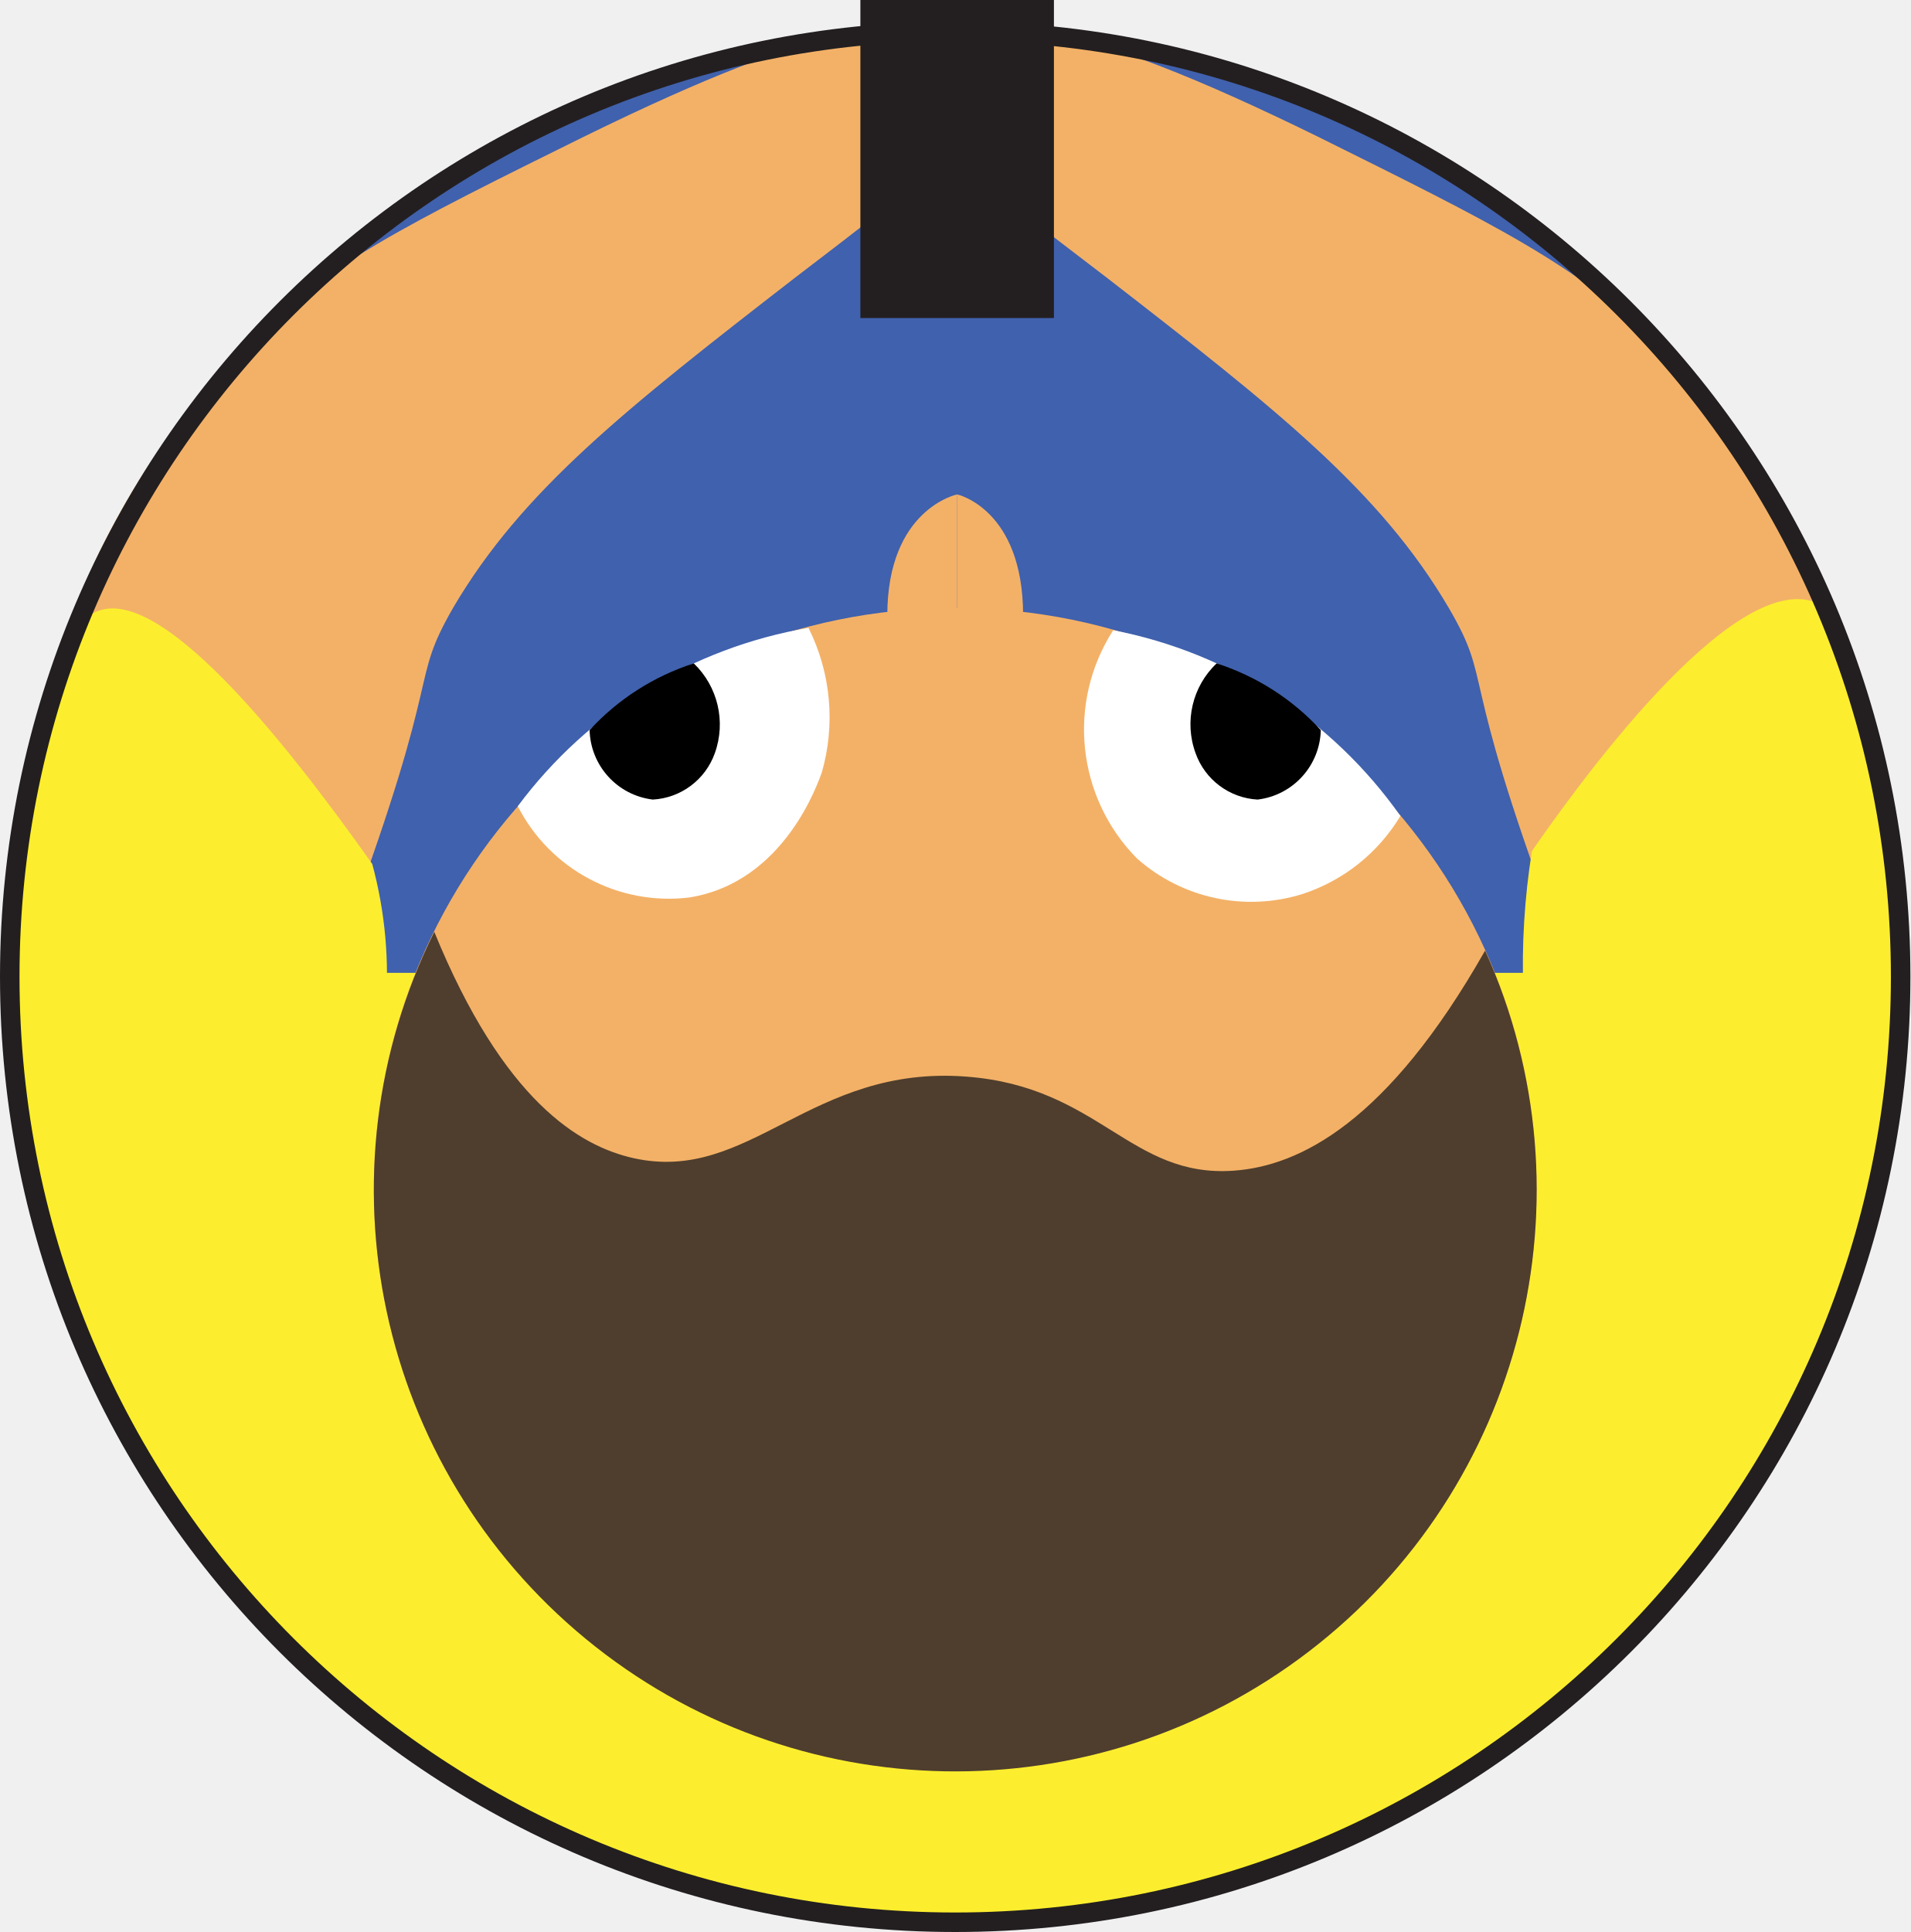
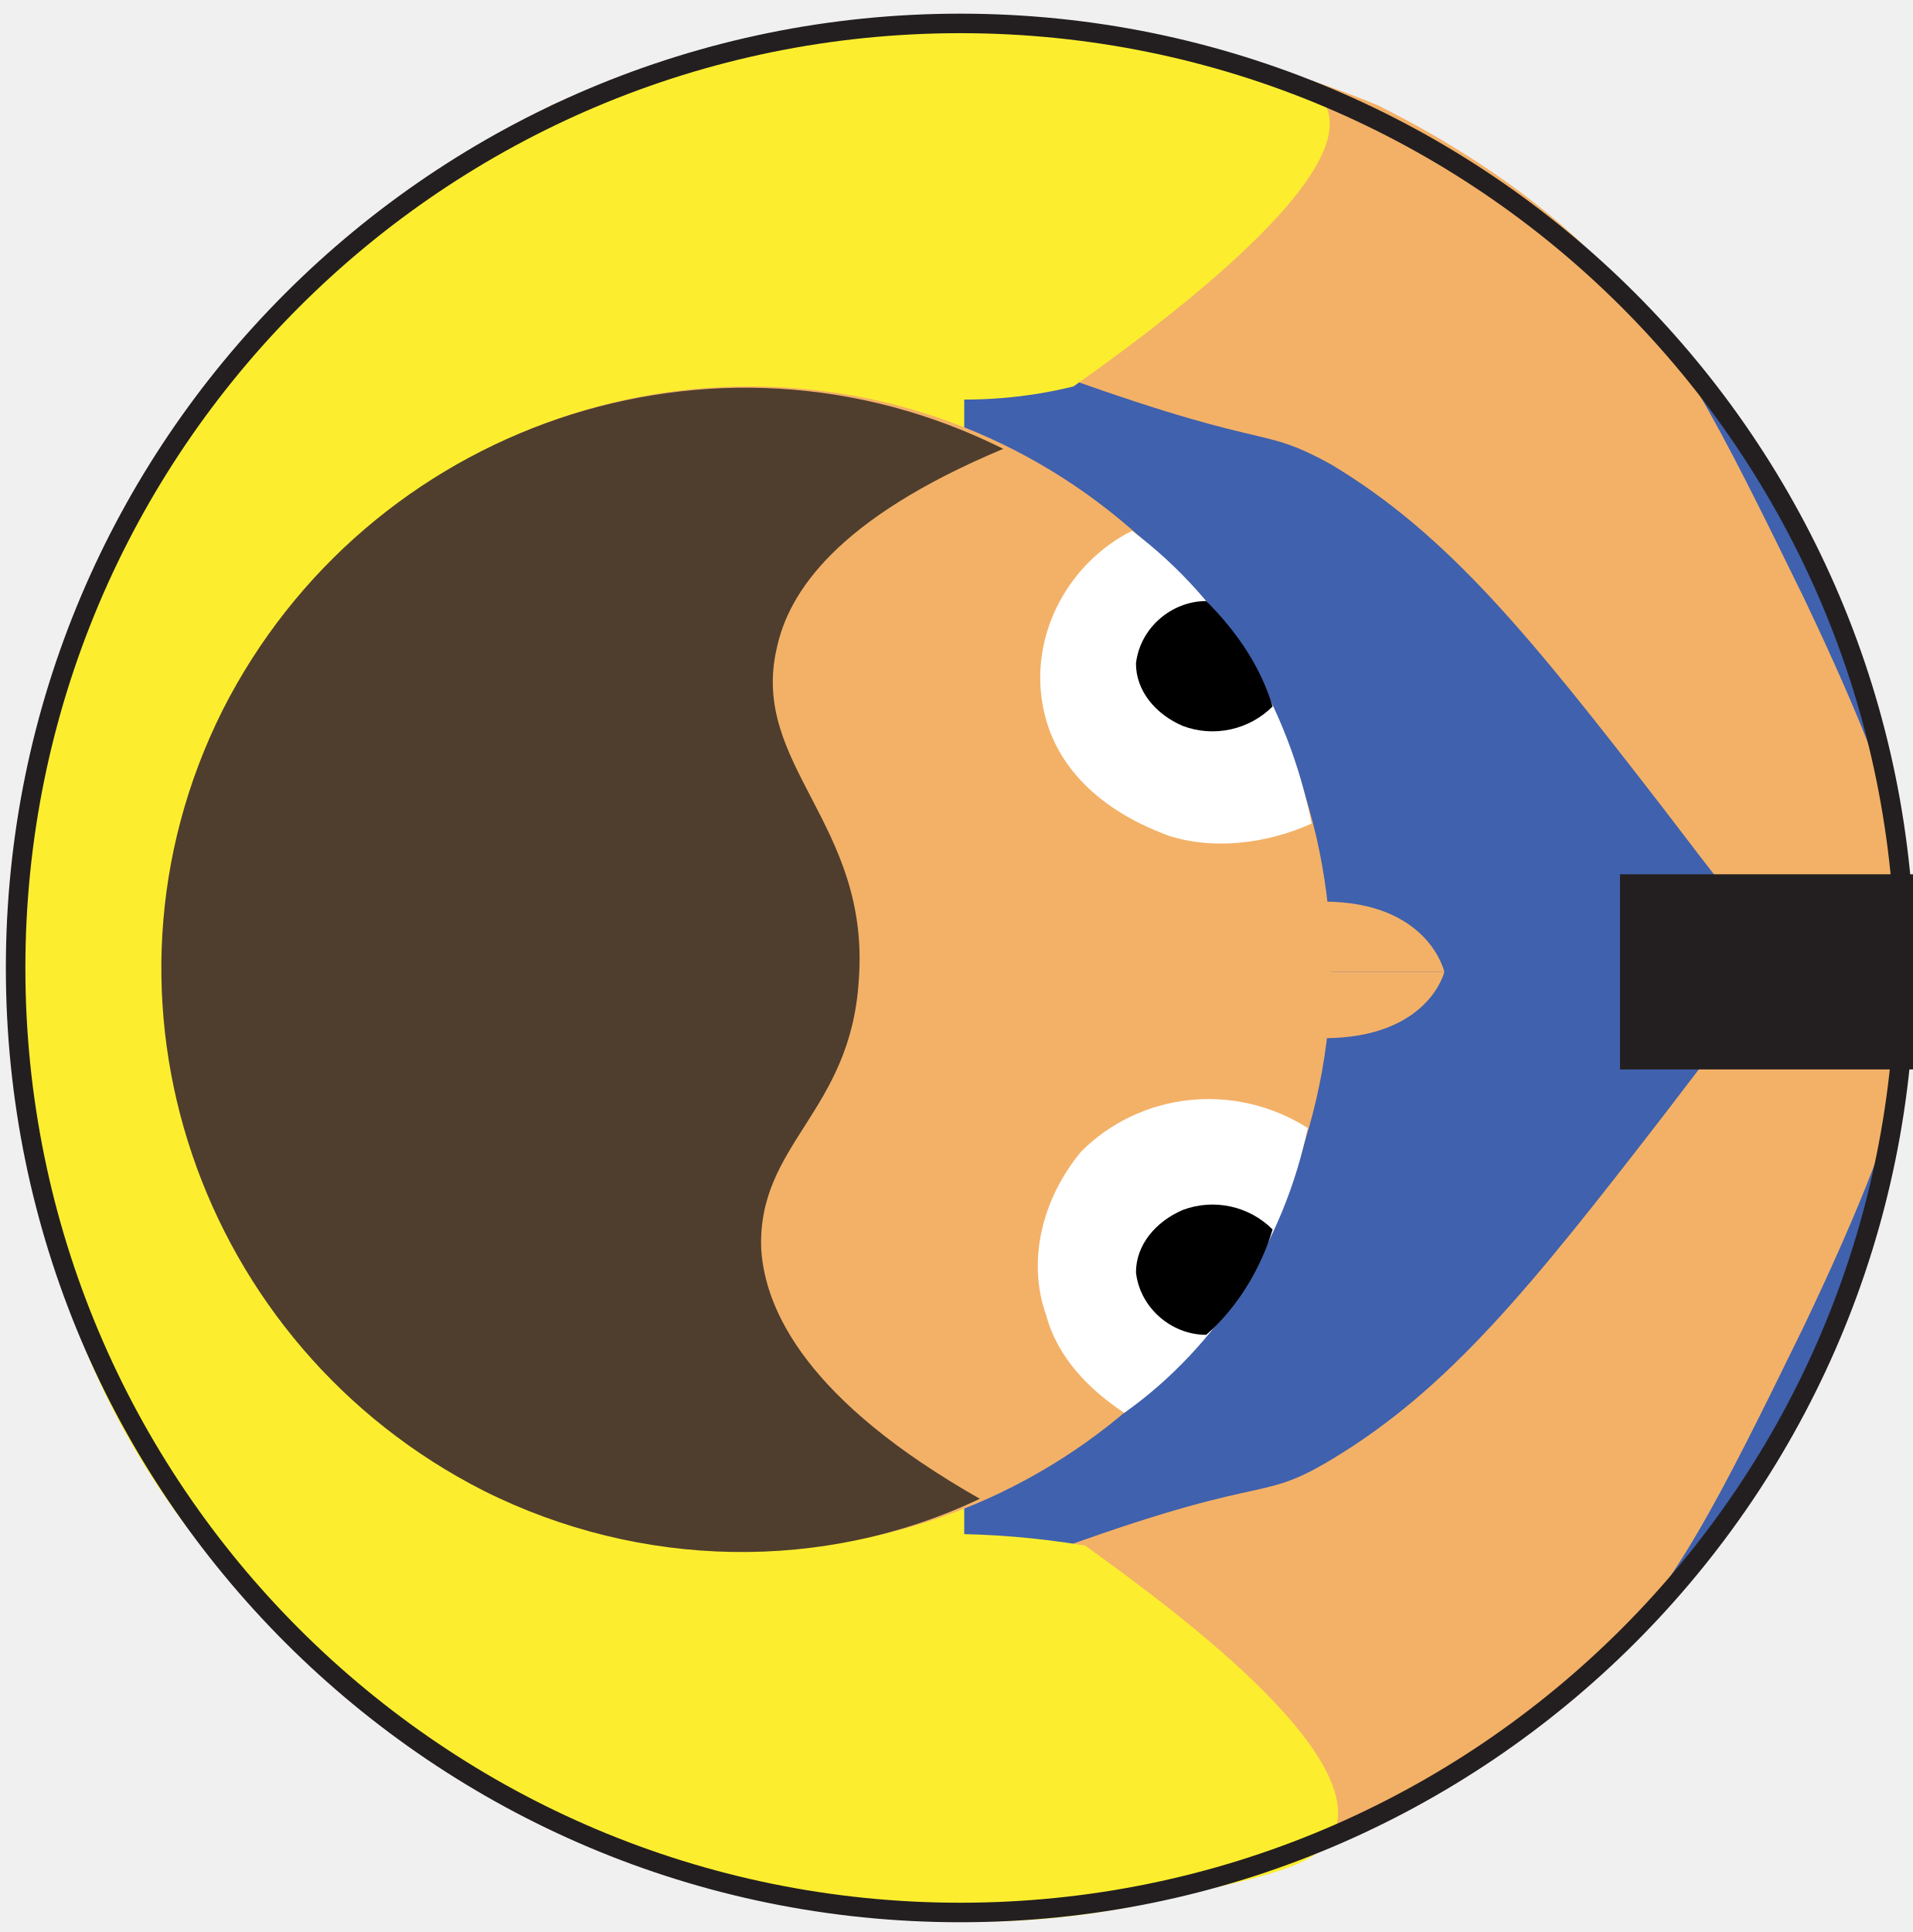
- <svg xmlns="http://www.w3.org/2000/svg" viewBox="0 0 48.96 49.51">
-   <defs>
-     <style>.cls-1{fill:#f3b167;}.cls-2,.cls-8{fill:none;}.cls-3{fill:#4061ad;}.cls-4{fill:#fcee2e;}.cls-5{fill:#231f20;}.cls-6{fill:#fff;}.cls-7{fill:#4f3e2d;}.cls-8{stroke:#231f20;stroke-miterlimit:10;stroke-width:0.5px;}</style>
-   </defs>
-   <g id="test">
-     <circle class="cls-1" cx="24.48" cy="25" r="24.26" />
-   </g>
-   <g id="ruha">
-     <path class="cls-2" d="M25.5,25" transform="translate(-0.52)" />
-     <path class="cls-2" d="M3.13,14.48" transform="translate(-0.52)" />
-     <path class="cls-3" d="M46.87,14.48a24.27,24.27,0,0,0-43.74,0A14.31,14.31,0,0,1,8,25,14.31,14.31,0,0,1,3.13,35.52a24.27,24.27,0,0,0,43.74,0,15.57,15.57,0,0,1,0-21Z" transform="translate(-0.52)" />
-   </g>
-   <g id="kar">
-     <path class="cls-1" d="M46.87,35.52a33.33,33.33,0,0,1-3.08-4.29,42,42,0,0,1-3.45-7.57c-2.47-6.65-1.54-6.11-2.69-8.08-1.76-3-4.41-5.09-8.76-8.46-2.2-1.7-4.67-3.38-4.3-4.94a1.82,1.82,0,0,1,.72-1c.89-.66,2.55-.84,9,2.33C38.76,5.72,41,6.81,43,8.84a20.28,20.28,0,0,1,3.89,5.64,24.53,24.53,0,0,1,2.32,12.8A24.14,24.14,0,0,1,46.87,35.52Z" transform="translate(-0.52)" />
-     <path class="cls-1" d="M55.63,6.91" transform="translate(-0.52)" />
-     <path class="cls-1" d="M2.91,35.52A33.33,33.33,0,0,0,6,31.23a42,42,0,0,0,3.45-7.57C11.91,17,11,17.55,12.13,15.58c1.76-3,4.41-5.09,8.76-8.46,2.2-1.7,4.67-3.38,4.3-4.94a1.82,1.82,0,0,0-.72-1c-.89-.66-2.55-.84-9,2.33C11,5.72,8.79,6.81,6.8,8.84a20.28,20.28,0,0,0-3.89,5.64A28.09,28.09,0,0,0,1.1,29,27,27,0,0,0,2.91,35.52Z" transform="translate(-0.52)" />
-   </g>
-   <g id="Layer_10" data-name="Layer 10">
-     <path class="cls-4" d="M.77,24.93H49.24S47.66,49.16,25.51,49.16.56,28.16.77,24.93h0" transform="translate(-0.52)" />
-     <path class="cls-4" d="M39.78,21.81c1.07-1.54,5.11-7.22,7.28-6.37.78.3,1.06,1.44,1.64,3.72A23.56,23.56,0,0,1,49.34,27a23.83,23.83,0,0,1-1,5.16,23.46,23.46,0,0,1-3.12,6.26,20.68,20.68,0,0,1-5.66-13A18.58,18.58,0,0,1,39.78,21.81Z" transform="translate(-0.52)" />
-     <path class="cls-4" d="M10.06,22.14C7.68,18.78,4.6,15,3,15.67c-.5.2-.73.76-1,1.78a26.07,26.07,0,0,0-1.1,8.44,33.28,33.28,0,0,0,2.33,10c.95-.56,6.55-4,7.17-10A10.9,10.9,0,0,0,10.06,22.14Z" transform="translate(-0.52)" />
-   </g>
-   <g id="Layer_8" data-name="Layer 8">
-     <rect class="cls-5" x="22.05" width="4.96" height="8.15" />
-   </g>
-   <g id="fej">
-     <circle class="cls-1" cx="24.48" cy="30.48" r="14.9" />
-   </g>
-   <g id="orr">
-     <path class="cls-1" d="M25.05,15.67v-3s1.69.37,1.69,3.1Z" transform="translate(-0.52)" />
-     <path class="cls-1" d="M25.05,15.67v-3s-1.79.37-1.79,3.1Z" transform="translate(-0.52)" />
-   </g>
-   <g id="szem">
-     <path class="cls-6" d="M13.79,20.66A4.35,4.35,0,0,0,18.18,23c2.47-.39,3.32-3,3.4-3.2a5.12,5.12,0,0,0-.34-3.71A11.75,11.75,0,0,0,13.79,20.66Z" transform="translate(-0.52)" />
-     <path d="M15.63,18.69a1.84,1.84,0,0,0,1.62,1.8,1.79,1.79,0,0,0,1.59-1.19A2.17,2.17,0,0,0,18.3,17a6.21,6.21,0,0,0-2.67,1.71Z" transform="translate(-0.52)" />
-     <path class="cls-6" d="M29.05,16.15A4.7,4.7,0,0,0,29.66,22a4.41,4.41,0,0,0,4.24.91,4.59,4.59,0,0,0,2.51-2A11.74,11.74,0,0,0,29.05,16.15Z" transform="translate(-0.52)" />
-     <path d="M34.37,18.69a1.84,1.84,0,0,1-1.62,1.8,1.79,1.79,0,0,1-1.59-1.19A2.15,2.15,0,0,1,31.7,17a6.21,6.21,0,0,1,2.67,1.71Z" transform="translate(-0.52)" />
-   </g>
-   <g id="haj">
-     <path class="cls-7" d="M25.29,27.59c-4-.31-5.55,2.75-8.53,2.09-1.39-.31-3.34-1.47-5.11-5.8a14.9,14.9,0,1,0,26.93.48c-2.5,4.41-4.76,5.52-6.44,5.64C29.48,30.19,28.7,27.85,25.29,27.59Z" transform="translate(-0.52)" />
-     <path class="cls-7" d="M1.43,9.55" transform="translate(-0.52)" />
-   </g>
-   <g id="Layer_9" data-name="Layer 9">
-     <circle class="cls-8" cx="24.48" cy="25.03" r="24.23" />
+ <svg xmlns="http://www.w3.org/2000/svg" version="1.1" id="Layer_1" x="0px" y="0px" viewBox="0 0 49 49.5" style="enable-background:new 0 0 49 49.5;" xml:space="preserve">
+   <style type="text/css">
+ 	.st0{fill:#F3B167;}
+ 	.st1{fill:none;}
+ 	.st2{fill:#4061AD;}
+ 	.st3{fill:#FCEE2E;}
+ 	.st4{fill:#231F20;}
+ 	.st5{fill:#FFFFFF;}
+ 	.st6{fill:#4F3E2D;}
+ 	.st7{fill:none;stroke:#231F20;stroke-width:0.5;stroke-miterlimit:10;}
+ </style>
+   <g>
+     <g id="test">
+       <circle class="st0" cx="24.6" cy="24.8" r="24.3" />
+     </g>
+     <g id="ruha">
+       <path class="st1" d="M24.6,25.3" />
+       <path class="st1" d="M35.2,2.9" />
+       <path class="st2" d="M35.2,46.7c12.1-5.8,17.2-20.3,11.3-32.4c-2.4-5-6.4-9-11.3-11.3c-2.7,3-6.5,4.8-10.5,4.9    c-4-0.1-7.9-1.8-10.5-4.9C2,8.8-3,23.3,2.8,35.3c2.4,5,6.4,9,11.3,11.3C20.1,41.3,29.2,41.3,35.2,46.7L35.2,46.7z" />
+     </g>
+     <g id="kar">
+       <path class="st0" d="M14.1,46.7c1.3-1.1,2.8-2.2,4.3-3.1c2.4-1.4,4.9-2.6,7.6-3.5c6.6-2.5,6.1-1.5,8.1-2.7c3-1.8,5.1-4.4,8.5-8.8    c1.7-2.2,3.4-4.7,4.9-4.3c0.4,0.1,0.8,0.4,1,0.7c0.7,0.9,0.8,2.5-2.3,9c-2.2,4.5-3.3,6.7-5.3,8.7c-1.6,1.6-3.6,2.9-5.6,3.9    c-4,1.9-8.4,2.7-12.8,2.3C19.5,48.7,16.7,47.9,14.1,46.7z" />
+       <path class="st0" d="M42.7,55.4" />
+       <path class="st0" d="M14.1,2.7c1.3,1.1,2.8,2.2,4.3,3.1c2.4,1.4,4.9,2.6,7.6,3.4c6.7,2.5,6.1,1.6,8.1,2.7c3,1.8,5.1,4.4,8.5,8.8    c1.7,2.2,3.4,4.7,4.9,4.3c0.4-0.1,0.8-0.4,1-0.7c0.7-0.9,0.8-2.5-2.3-9c-2.2-4.5-3.3-6.7-5.3-8.7c-1.6-1.6-3.6-2.9-5.6-3.9    c-4.6-1.9-9.6-2.5-14.5-1.8C18.4,1.2,16.2,1.9,14.1,2.7z" />
+     </g>
+     <g id="Layer_10">
+       <path class="st3" d="M24.7,0.6v48.5c0,0-24.2-1.6-24.2-23.7S21.5,0.4,24.7,0.6L24.7,0.6" />
+       <path class="st3" d="M27.8,39.6c1.5,1.1,7.2,5.1,6.4,7.3c-0.3,0.8-1.4,1.1-3.7,1.6c-2.6,0.7-5.2,0.9-7.8,0.6    c-1.8-0.1-3.5-0.5-5.2-1c-2.2-0.7-4.3-1.8-6.3-3.1c3.5-3.4,8.1-5.4,13-5.7C25.4,39.3,26.6,39.4,27.8,39.6z" />
+       <path class="st3" d="M27.5,9.9c3.4-2.4,7.1-5.5,6.5-7.1c-0.2-0.5-0.8-0.7-1.8-1c-2.7-0.8-5.6-1.2-8.4-1.1c-3.4,0.3-6.8,1-10,2.3    c0.6,0.9,4,6.6,10,7.2C25,10.3,26.3,10.2,27.5,9.9z" />
+     </g>
+     <g id="Layer_8">
+       <rect x="41.5" y="22.4" class="st4" width="8.1" height="5" />
+     </g>
+     <g id="fej">
+       <circle class="st0" cx="19.2" cy="24.8" r="14.9" />
+     </g>
+     <g id="orr">
+       <path class="st0" d="M34,24.9h3c0,0-0.4,1.7-3.1,1.7L34,24.9z" />
+       <path class="st0" d="M34,24.9h3c0,0-0.4-1.8-3.1-1.8L34,24.9z" />
+     </g>
+     <g id="szem">
+       <path class="st5" d="M29,13.6c-1.6,0.8-2.6,2.6-2.3,4.4c0.4,2.5,3,3.3,3.2,3.4c1.2,0.4,2.6,0.2,3.7-0.3C33,18.1,31.4,15.4,29,13.6    z" />
+       <path d="M30.9,15.4c-0.9,0-1.7,0.7-1.8,1.6c0,0.7,0.5,1.3,1.2,1.6c0.8,0.3,1.7,0.1,2.3-0.5C32.3,17.1,31.7,16.2,30.9,15.4    L30.9,15.4z" />
+       <path class="st5" d="M33.5,28.9c-1.9-1.2-4.3-0.9-5.8,0.6c-1,1.2-1.4,2.8-0.9,4.2c0.3,1.1,1.1,1.9,2,2.5    C31.2,34.5,32.9,31.8,33.5,28.9z" />
+       <path d="M30.9,34.2c-0.9,0-1.7-0.7-1.8-1.6c0-0.7,0.5-1.3,1.2-1.6c0.8-0.3,1.7-0.1,2.3,0.5C32.3,32.5,31.7,33.5,30.9,34.2    L30.9,34.2z" />
+     </g>
+     <g id="haj">
+       <path class="st6" d="M22,25.1c0.3-4-2.8-5.5-2.1-8.5c0.3-1.4,1.5-3.3,5.8-5.1c-7.4-3.7-16.3-0.6-20,6.7c-3.7,7.4-0.6,16.3,6.7,20    c4,2,8.7,2.1,12.7,0.2c-4.4-2.5-5.5-4.8-5.6-6.4C19.4,29.3,21.8,28.5,22,25.1z" />
+       <path class="st6" d="M40.1,1.2" />
+     </g>
+     <g id="Layer_9">
+       <circle class="st7" cx="24.6" cy="24.8" r="24.2" />
+     </g>
  </g>
</svg>
